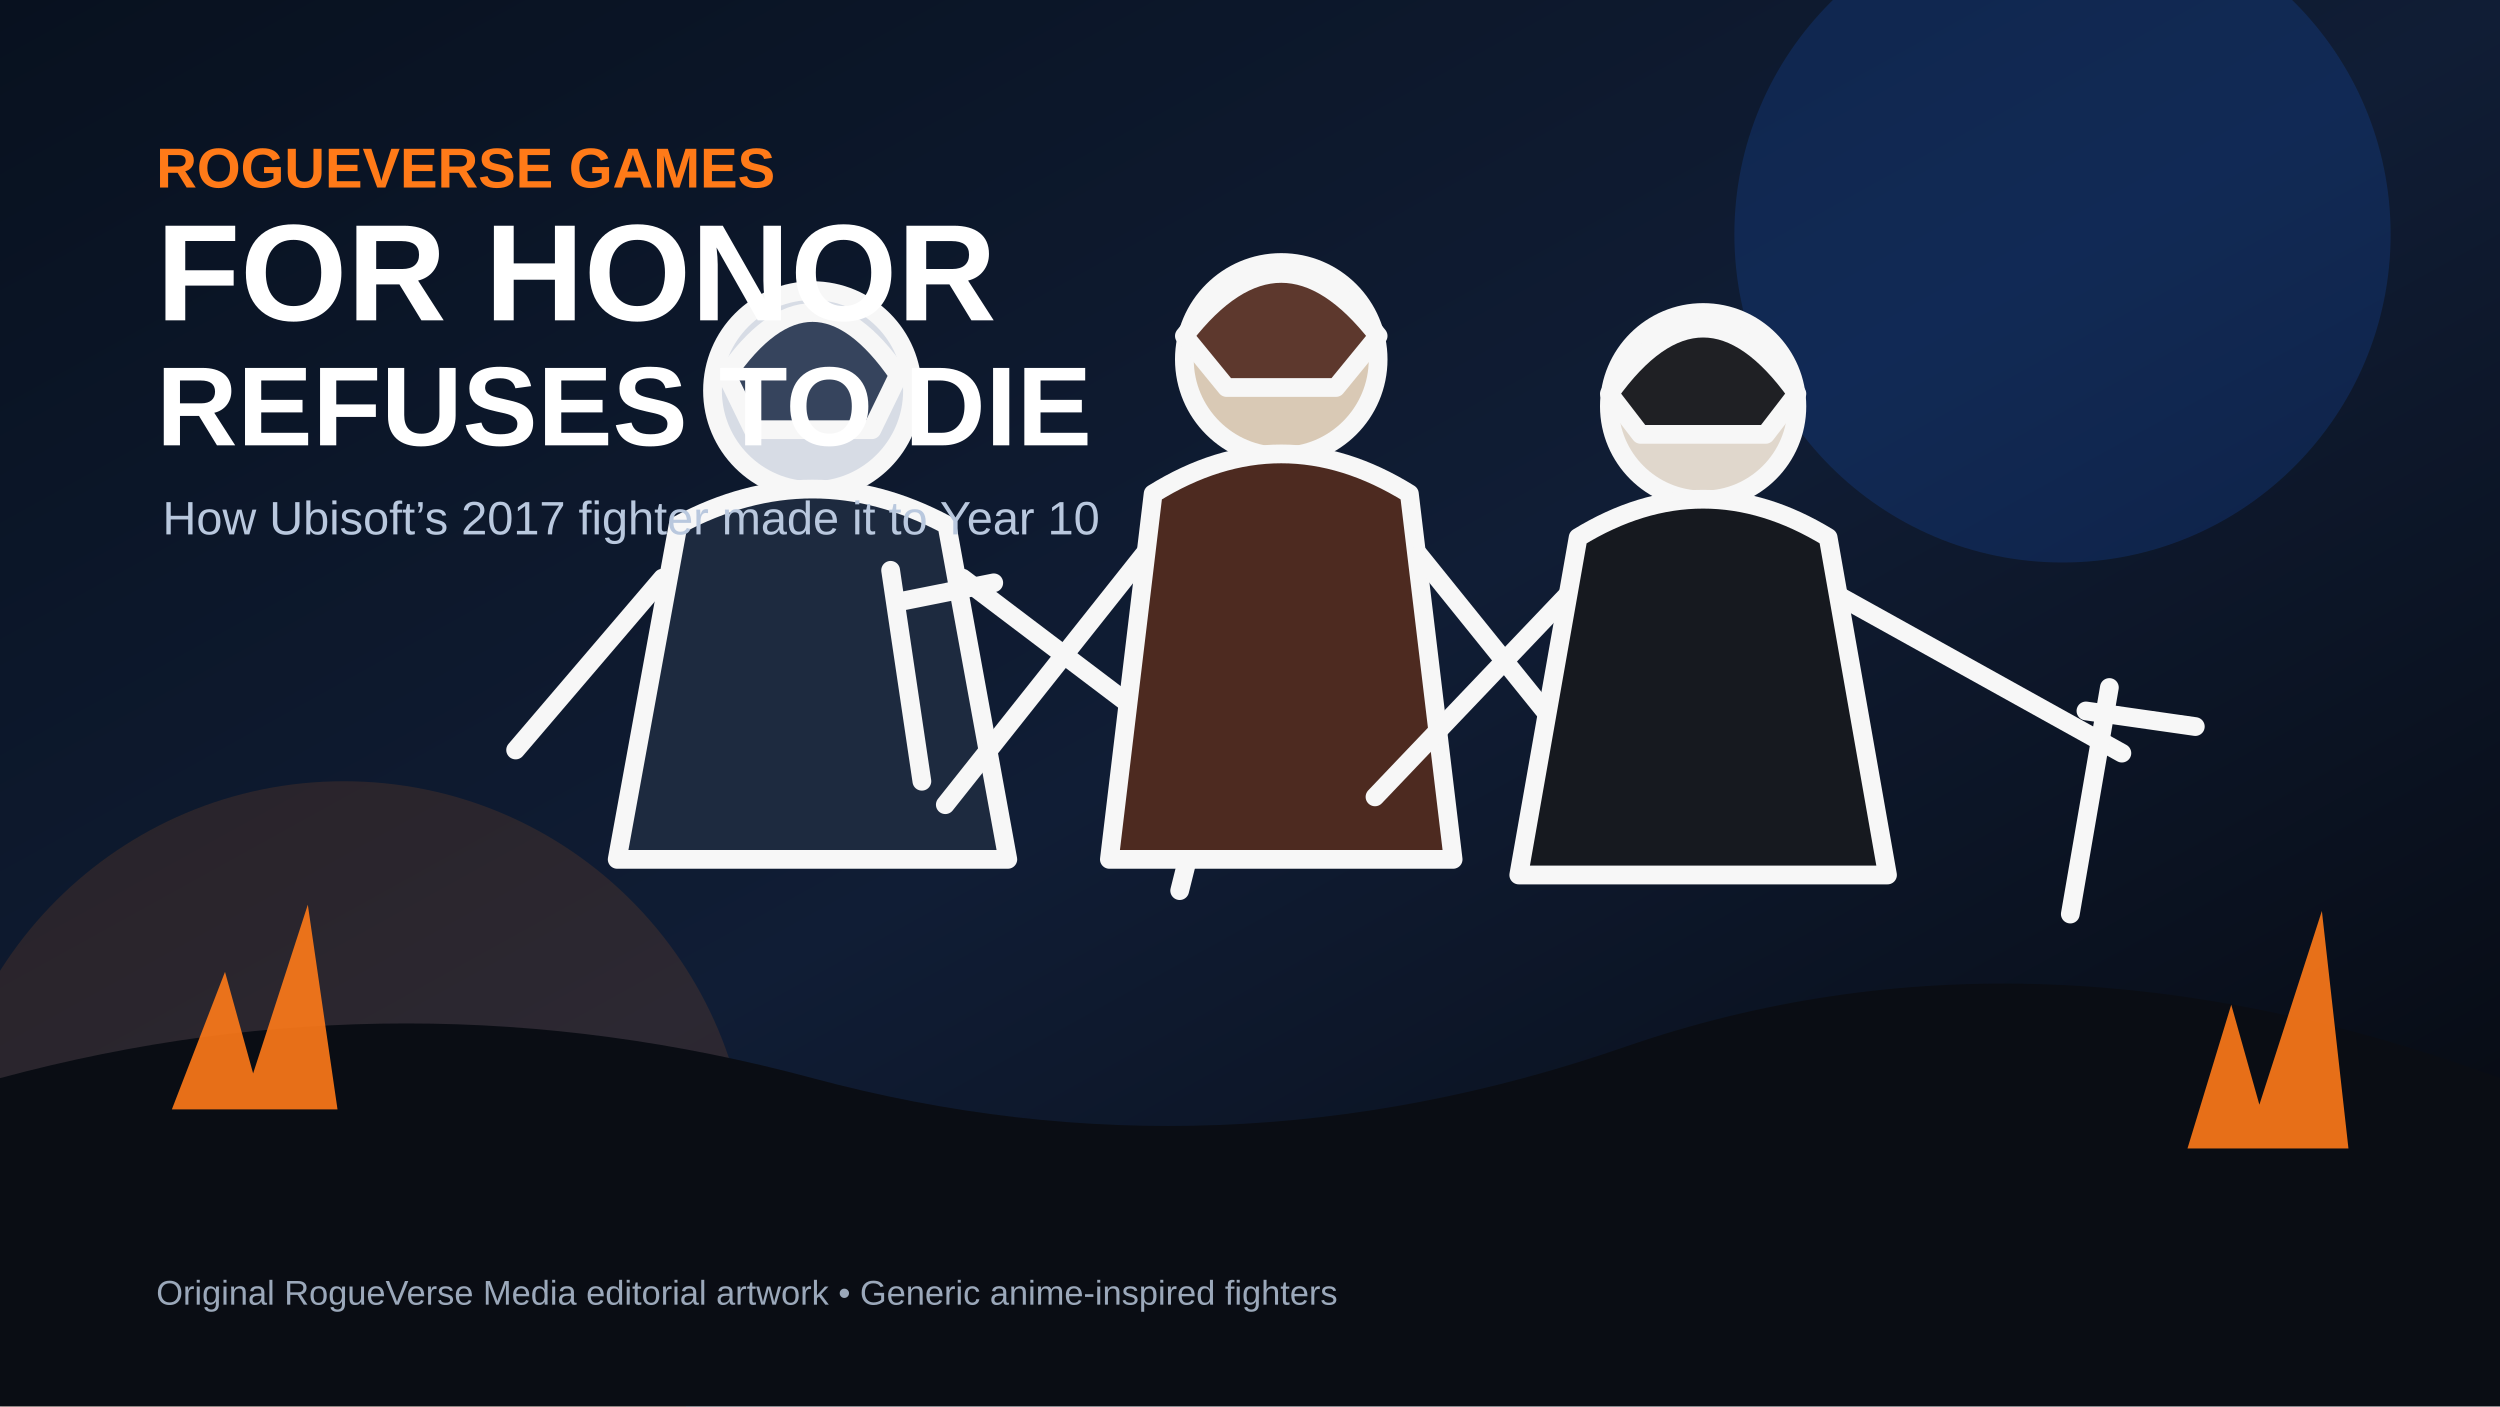
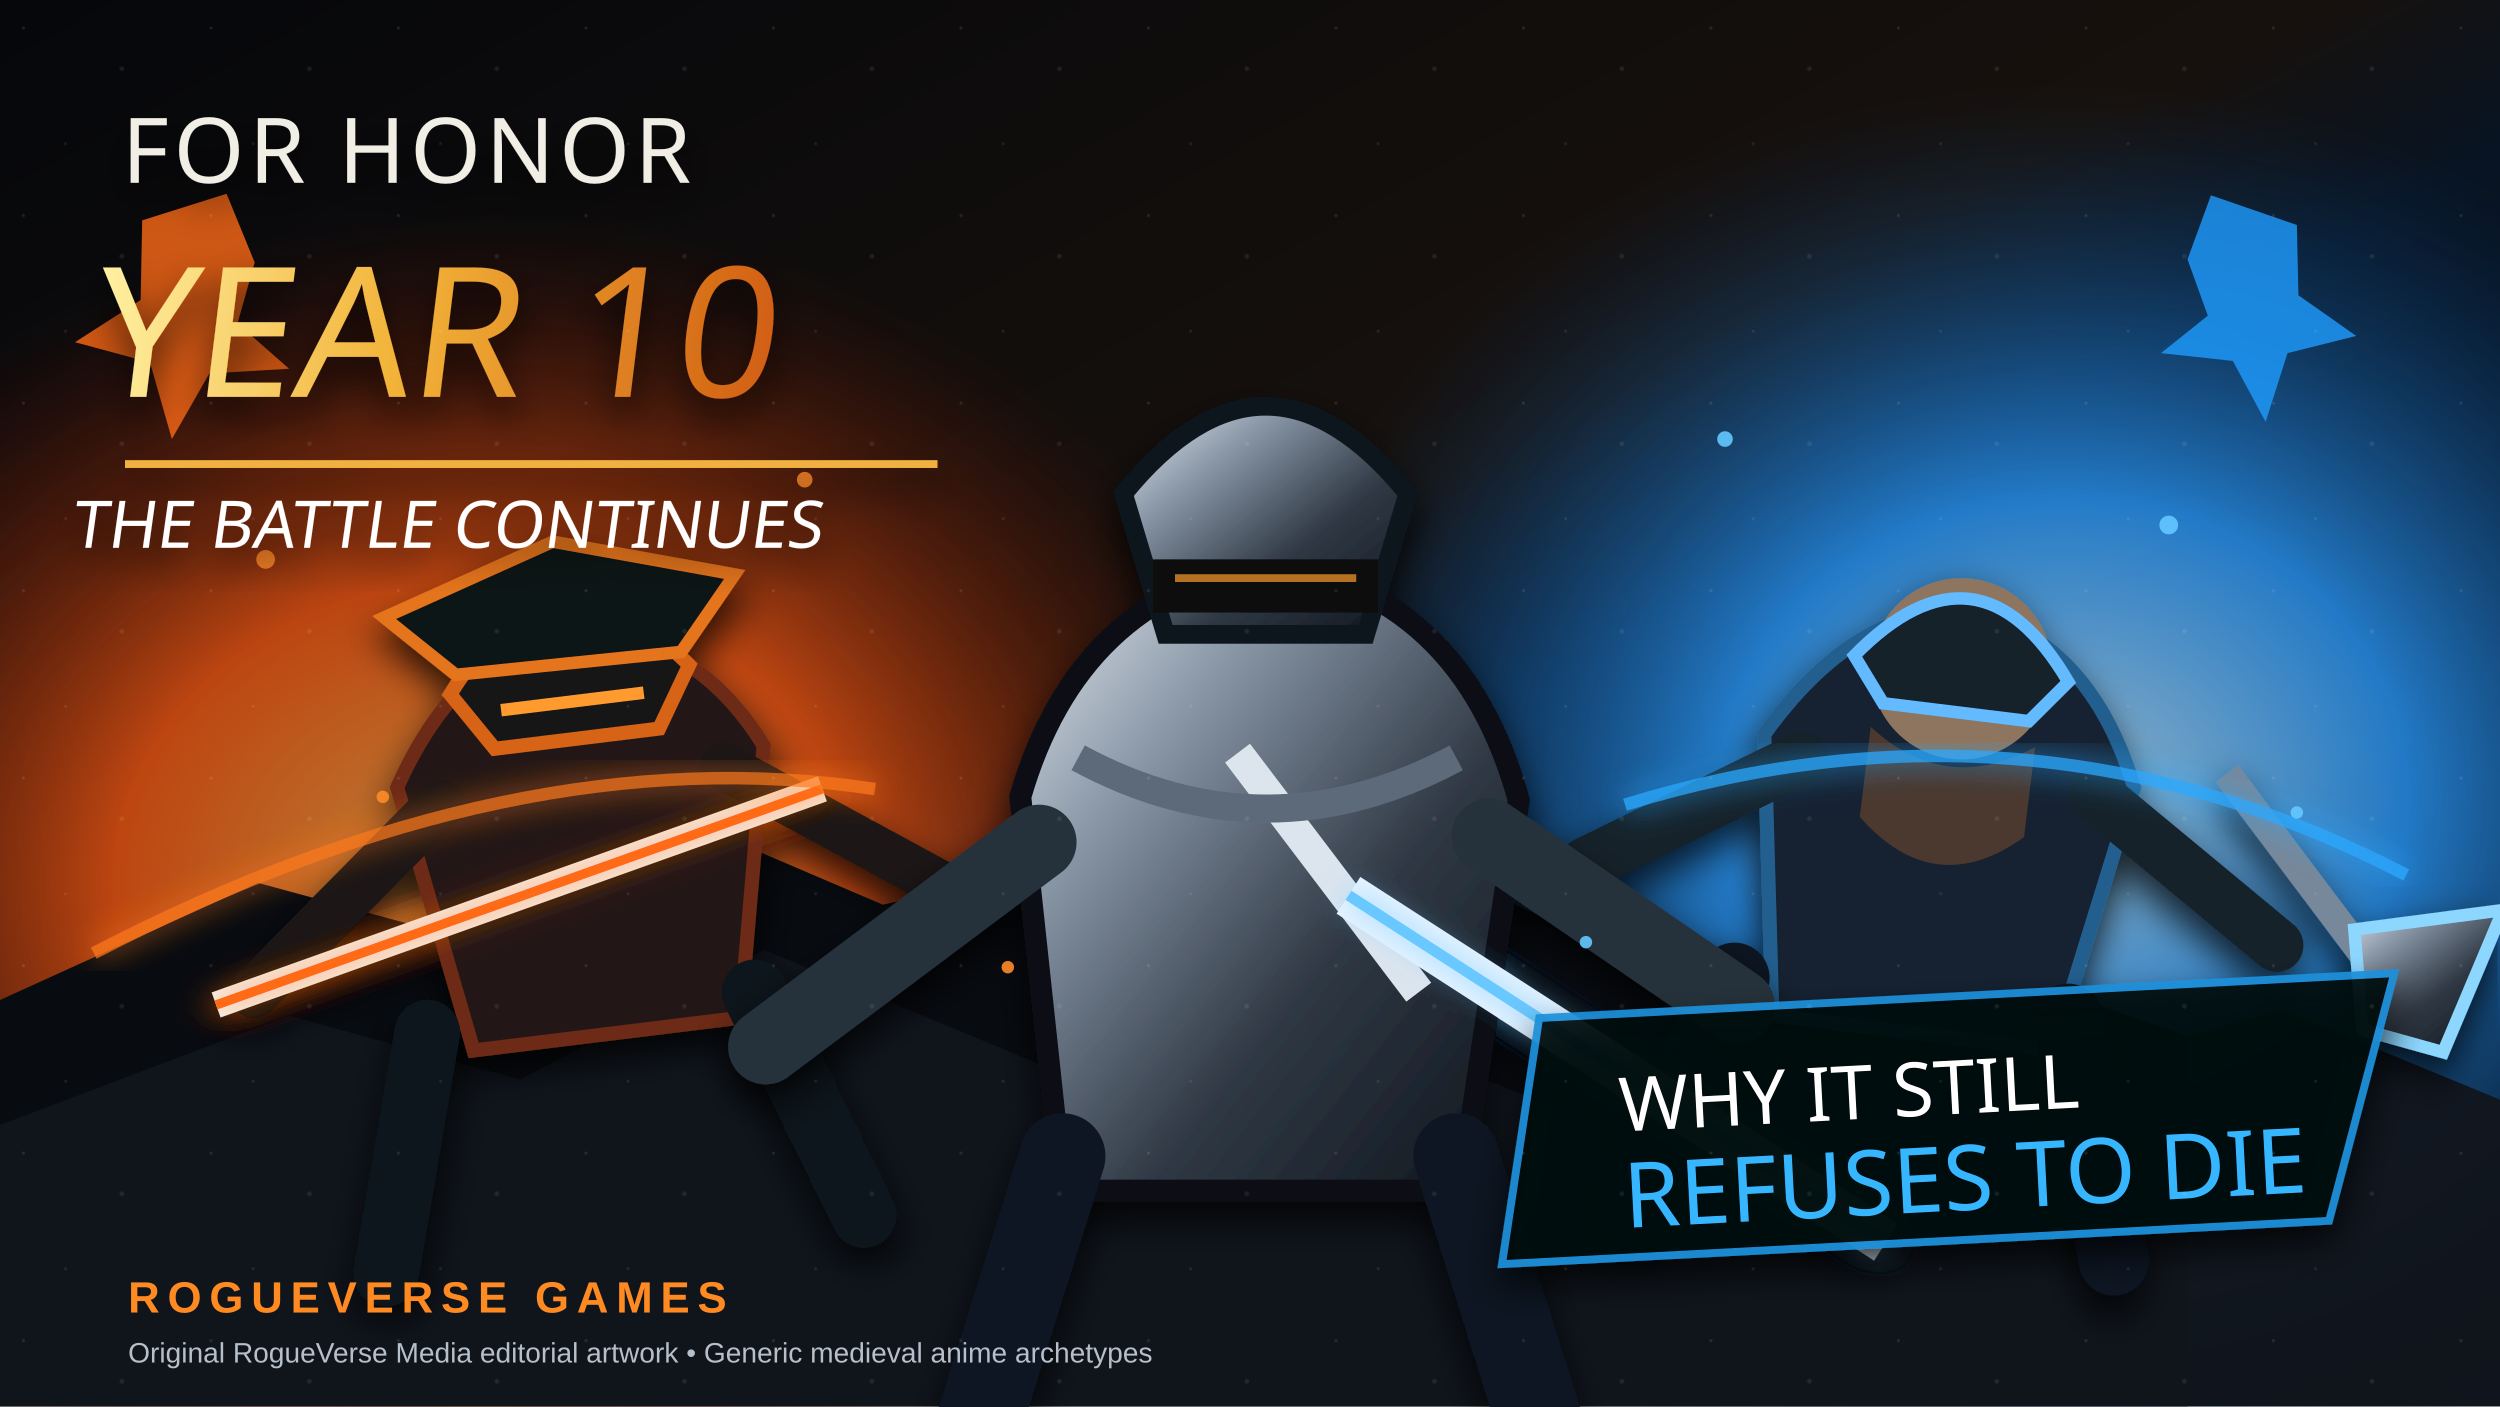
<svg xmlns="http://www.w3.org/2000/svg" viewBox="0 0 1600 900" role="img" aria-labelledby="t d">
  <defs>
    <linearGradient id="bg" x1="0" y1="0" x2="1" y2="1">
-       <stop stop-color="#08111f" />
-       <stop offset=".5" stop-color="#101d35" />
-       <stop offset="1" stop-color="#05070c" />
+       <stop stop-color="#05070b" />
+       <stop offset=".46" stop-color="#17110d" />
+       <stop offset=".55" stop-color="#081423" />
+       <stop offset="1" stop-color="#02050a" />
    </linearGradient>
-     <linearGradient id="fire" x1="0" y1="1" x2="0" y2="0">
-       <stop stop-color="#ff7a18" />
-       <stop offset="1" stop-color="#ffc46b" />
+     <radialGradient id="fire">
+       <stop stop-color="#ffb14a" />
+       <stop offset=".45" stop-color="#ff5b13" />
+       <stop offset="1" stop-color="#7b1400" stop-opacity="0" />
+     </radialGradient>
+     <radialGradient id="ice">
+       <stop stop-color="#bde8ff" />
+       <stop offset=".42" stop-color="#2c9dff" />
+       <stop offset="1" stop-color="#083b73" stop-opacity="0" />
+     </radialGradient>
+     <linearGradient id="steel" x1="0" y1="0" x2="1" y2="1">
+       <stop stop-color="#e9eef3" />
+       <stop offset=".28" stop-color="#8997a7" />
+       <stop offset=".62" stop-color="#303945" />
+       <stop offset="1" stop-color="#0e131b" />
    </linearGradient>
+     <linearGradient id="gold" x1="0" y1="0" x2="1" y2="0">
+       <stop stop-color="#fff0a1" />
+       <stop offset=".45" stop-color="#f2b338" />
+       <stop offset="1" stop-color="#d26012" />
+     </linearGradient>
+     <filter id="glow">
+       <feGaussianBlur stdDeviation="10" result="b" />
+       <feMerge>
+         <feMergeNode in="b" />
+         <feMergeNode in="SourceGraphic" />
+       </feMerge>
+     </filter>
+     <filter id="shadow">
+       <feDropShadow dx="0" dy="12" stdDeviation="12" flood-color="#000" flood-opacity=".8" />
+     </filter>
+     <pattern id="grain" width="120" height="120" patternUnits="userSpaceOnUse">
+       <circle cx="15" cy="18" r="1" fill="#fff" opacity=".1" />
+       <circle cx="78" cy="44" r="1.5" fill="#fff" opacity=".08" />
+       <circle cx="42" cy="92" r="1" fill="#fff" opacity=".08" />
+     </pattern>
  </defs>
  <rect width="1600" height="900" fill="url(#bg)" />
-   <circle cx="1320" cy="150" r="210" fill="#1a6fff" opacity=".16" />
-   <circle cx="220" cy="760" r="260" fill="#ff7a18" opacity=".12" />
-   <path d="M0 690 Q260 620 520 690 T1040 670 T1600 690 V900 H0Z" fill="#0a0d14" />
-   <g fill="#ff7a18" opacity=".9">
-     <path d="M110 710l34-88 18 65 35-108 19 131z" />
-     <path d="M1400 735l28-92 18 64 40-124 17 152z" />
+   <ellipse cx="310" cy="565" rx="520" ry="430" fill="url(#fire)" opacity=".72" />
+   <ellipse cx="1320" cy="510" rx="520" ry="460" fill="url(#ice)" opacity=".75" />
+   <path d="M0 640L165 565l125 34 130-82 145 62 125-28 120 80 125-68 170 78 128-36 167 58v237H0z" fill="#080b10" />
+   <path d="M0 720l185-70 148 41 156-83 176 73 153-45 174 72 172-82 164 58 132-38 160 66v188H0z" fill="#11151c" opacity=".95" />
+   <g opacity=".8">
+     <path d="M145 124l18 44-11 39 33 29-51 3-24 42-14-49-48-13 42-27 1-51z" fill="#ff6a17" />
+     <path d="M1415 125l-15 41 13 36-30 24 46 5 21 39 14-44 44-11-37-26-1-45z" fill="#1e9cff" />
  </g>
-   <g stroke="#f7f7f7" stroke-width="12" stroke-linecap="round" stroke-linejoin="round">
-     <g transform="translate(520 250)">
-       <circle cx="0" cy="0" r="64" fill="#d7dce5" />
-       <path d="M-55-10Q0-90 55-10L38 25H-38Z" fill="#36445d" />
-       <path d="M-86 86Q0 40 86 86L125 300H-125Z" fill="#1d2a3f" />
-       <path d="M-96 120L-190 230M96 120l185 140" />
-       <path d="M270 180l-35 140M250 195l65 20" />
-     </g>
-     <g transform="translate(820 230)">
-       <circle cx="0" cy="0" r="62" fill="#d9c9b5" />
-       <path d="M-62-15Q0-95 62-15L35 18H-35Z" fill="#5d382d" />
-       <path d="M-82 86Q0 35 82 86L110 320H-110Z" fill="#4d2a20" />
-       <path d="M-88 125L-215 285M88 125l125 155" />
-       <path d="M-230 270l-20-135M-244 155l60-12" />
-     </g>
-     <g transform="translate(1090 260)">
-       <circle cx="0" cy="0" r="60" fill="#e0d7cc" />
-       <path d="M-60-8Q0-92 60-8L40 18H-40Z" fill="#1f2024" />
-       <path d="M-80 84Q0 35 80 84L118 300H-118Z" fill="#16191f" />
-       <path d="M-88 122L-210 250M88 122l180 100" />
-       <path d="M260 180l-25 145M245 195l70 10" />
-     </g>
+   <g transform="translate(365 438) rotate(-7)" filter="url(#shadow)">
+     <path d="M-118 52Q-70-28 0-36Q82-25 118 54L82 225H-90z" fill="#241713" stroke="#6d2a13" stroke-width="9" />
+     <path d="M-77-3Q0-100 77-3L53 35H-53z" fill="#171515" stroke="#d76318" stroke-width="9" />
+     <path d="M-72-15L-113-57 0-92 113-57 73-12z" fill="#111217" stroke="#e5741c" stroke-width="8" />
+     <path d="M-46 11h92" stroke="#ff9b2f" stroke-width="8" />
+     <path d="M-92 66L-225 171" stroke="#1a1412" stroke-width="32" stroke-linecap="round" />
+     <path d="M91 64L220 156" stroke="#1a1412" stroke-width="30" stroke-linecap="round" />
+     <path d="M-250 176L152 86" stroke="#f6f6f3" stroke-width="17" />
+     <path d="M-250 176L152 86" stroke="#ff6b18" stroke-width="6" filter="url(#glow)" />
+     <path d="M-118 210l-45 150M93 210l52 150" stroke="#11141a" stroke-width="42" stroke-linecap="round" />
  </g>
-   <g font-family="Arial,Helvetica,sans-serif" fill="#fff">
-     <text x="100" y="120" font-size="36" font-weight="700" fill="#ff7a18">ROGUEVERSE GAMES</text>
-     <text x="100" y="205" font-size="88" font-weight="900">FOR HONOR</text>
-     <text x="100" y="285" font-size="72" font-weight="900">REFUSES TO DIE</text>
-     <text x="104" y="342" font-size="30" fill="#b9c8de">How Ubisoft’s 2017 fighter made it to Year 10</text>
+   <g transform="translate(1255 430) rotate(7)" filter="url(#shadow)">
+     <path d="M-120 55Q-72-33 0-40Q80-30 119 60L88 233H-93z" fill="#152231" stroke="#245f8f" stroke-width="9" />
+     <circle cx="0" cy="-2" r="58" fill="#8d745f" />
+     <path d="M-69-2Q0-92 69-2L47 26H-47z" fill="#17202a" stroke="#63baff" stroke-width="8" />
+     <path d="M-53 42q53 38 106 0v58q-52 48-106 0z" fill="#4b382d" />
+     <path d="M-94 67L-223 151" stroke="#17202a" stroke-width="34" stroke-linecap="round" />
+     <path d="M94 67L222 149" stroke="#17202a" stroke-width="34" stroke-linecap="round" />
+     <path d="M177 44L310 182" stroke="#77889a" stroke-width="18" />
+     <path d="M270 133l93-24-27 95-53-8z" fill="url(#steel)" stroke="#8dd7ff" stroke-width="8" />
+     <path d="M-120 212l-48 150M95 212l48 150" stroke="#101720" stroke-width="45" stroke-linecap="round" />
  </g>
-   <text x="100" y="835" font-family="Arial,Helvetica,sans-serif" font-size="22" fill="#9ba8ba">Original RogueVerse Media editorial artwork • Generic anime-inspired fighters</text>
+   <g transform="translate(810 370)" filter="url(#shadow)">
+     <path d="M-157 140Q-120 12 0-10Q125 8 162 142L125 392H-130z" fill="url(#steel)" stroke="#0a0d13" stroke-width="14" />
+     <path d="M-91-54Q0-166 91-54L64 36H-64z" fill="url(#steel)" stroke="#11161f" stroke-width="12" />
+     <path d="M-72-12h144v34H-72z" fill="#080a0d" />
+     <path d="M-58 0h116" stroke="#ff9c2d" stroke-width="5" opacity=".7" />
+     <path d="M-145 169L-320 300" stroke="#27303b" stroke-width="48" stroke-linecap="round" />
+     <path d="M143 165L302 274" stroke="#27303b" stroke-width="48" stroke-linecap="round" />
+     <path d="M-18 112L98 265" stroke="#dce5ee" stroke-width="20" />
+     <path d="M53 203L397 425" stroke="#ecf5ff" stroke-width="28" />
+     <path d="M53 203L397 425" stroke="#69c8ff" stroke-width="7" filter="url(#glow)" />
+     <path d="M-130 370l-58 185M122 370l58 185" stroke="#111721" stroke-width="55" stroke-linecap="round" />
+     <path d="M-120 115Q0 180 122 115" fill="none" stroke="#5d6b7a" stroke-width="18" />
+   </g>
+   <path d="M60 610Q330 470 560 505" fill="none" stroke="#ff7a1a" stroke-width="8" opacity=".75" filter="url(#glow)" />
+   <path d="M1040 515Q1300 435 1540 560" fill="none" stroke="#2aa9ff" stroke-width="8" opacity=".8" filter="url(#glow)" />
+   <g fill="#ff8a28" opacity=".9">
+     <circle cx="170" cy="358" r="6" />
+     <circle cx="245" cy="510" r="4" />
+     <circle cx="515" cy="307" r="5" />
+     <circle cx="645" cy="619" r="4" />
+   </g>
+   <g fill="#63c8ff" opacity=".9">
+     <circle cx="1388" cy="336" r="6" />
+     <circle cx="1470" cy="520" r="4" />
+     <circle cx="1104" cy="281" r="5" />
+     <circle cx="1015" cy="603" r="4" />
+   </g>
+   <g transform="translate(78 72)" filter="url(#shadow)">
+     <text x="0" y="0" dominant-baseline="hanging" font-family="Arial Black,Impact,sans-serif" font-size="58" fill="#f1eee6" letter-spacing="3">FOR HONOR</text>
+     <text x="0" y="92" dominant-baseline="hanging" font-family="Arial Black,Impact,sans-serif" font-size="116" fill="url(#gold)" transform="skewX(-7)">YEAR 10</text>
+     <path d="M2 225h520" stroke="#f0b140" stroke-width="5" />
+     <text x="6" y="246" dominant-baseline="hanging" font-family="Arial Black,Impact,sans-serif" font-size="42" fill="#fff" transform="skewX(-8)">THE BATTLE CONTINUES</text>
+   </g>
+   <g transform="translate(1035 687) rotate(-3)" filter="url(#shadow)">
+     <path d="M-48-38H500L450 118H-80z" fill="#040609" opacity=".92" stroke="#1e8fd9" stroke-width="5" />
+     <text x="0" y="0" dominant-baseline="hanging" font-family="Arial Black,Impact,sans-serif" font-size="48" fill="#fff">WHY IT STILL</text>
+     <text x="0" y="54" dominant-baseline="hanging" font-family="Arial Black,Impact,sans-serif" font-size="58" fill="#35b6ff">REFUSES TO DIE</text>
+   </g>
+   <rect width="1600" height="900" fill="url(#grain)" />
+   <g font-family="Arial,Helvetica,sans-serif">
+     <text x="82" y="840" fill="#ff8a22" font-weight="800" font-size="28" letter-spacing="5">ROGUEVERSE GAMES</text>
+     <text x="82" y="872" fill="#b6c0cb" font-size="18">Original RogueVerse Media editorial artwork • Generic medieval anime archetypes</text>
+   </g>
</svg>
